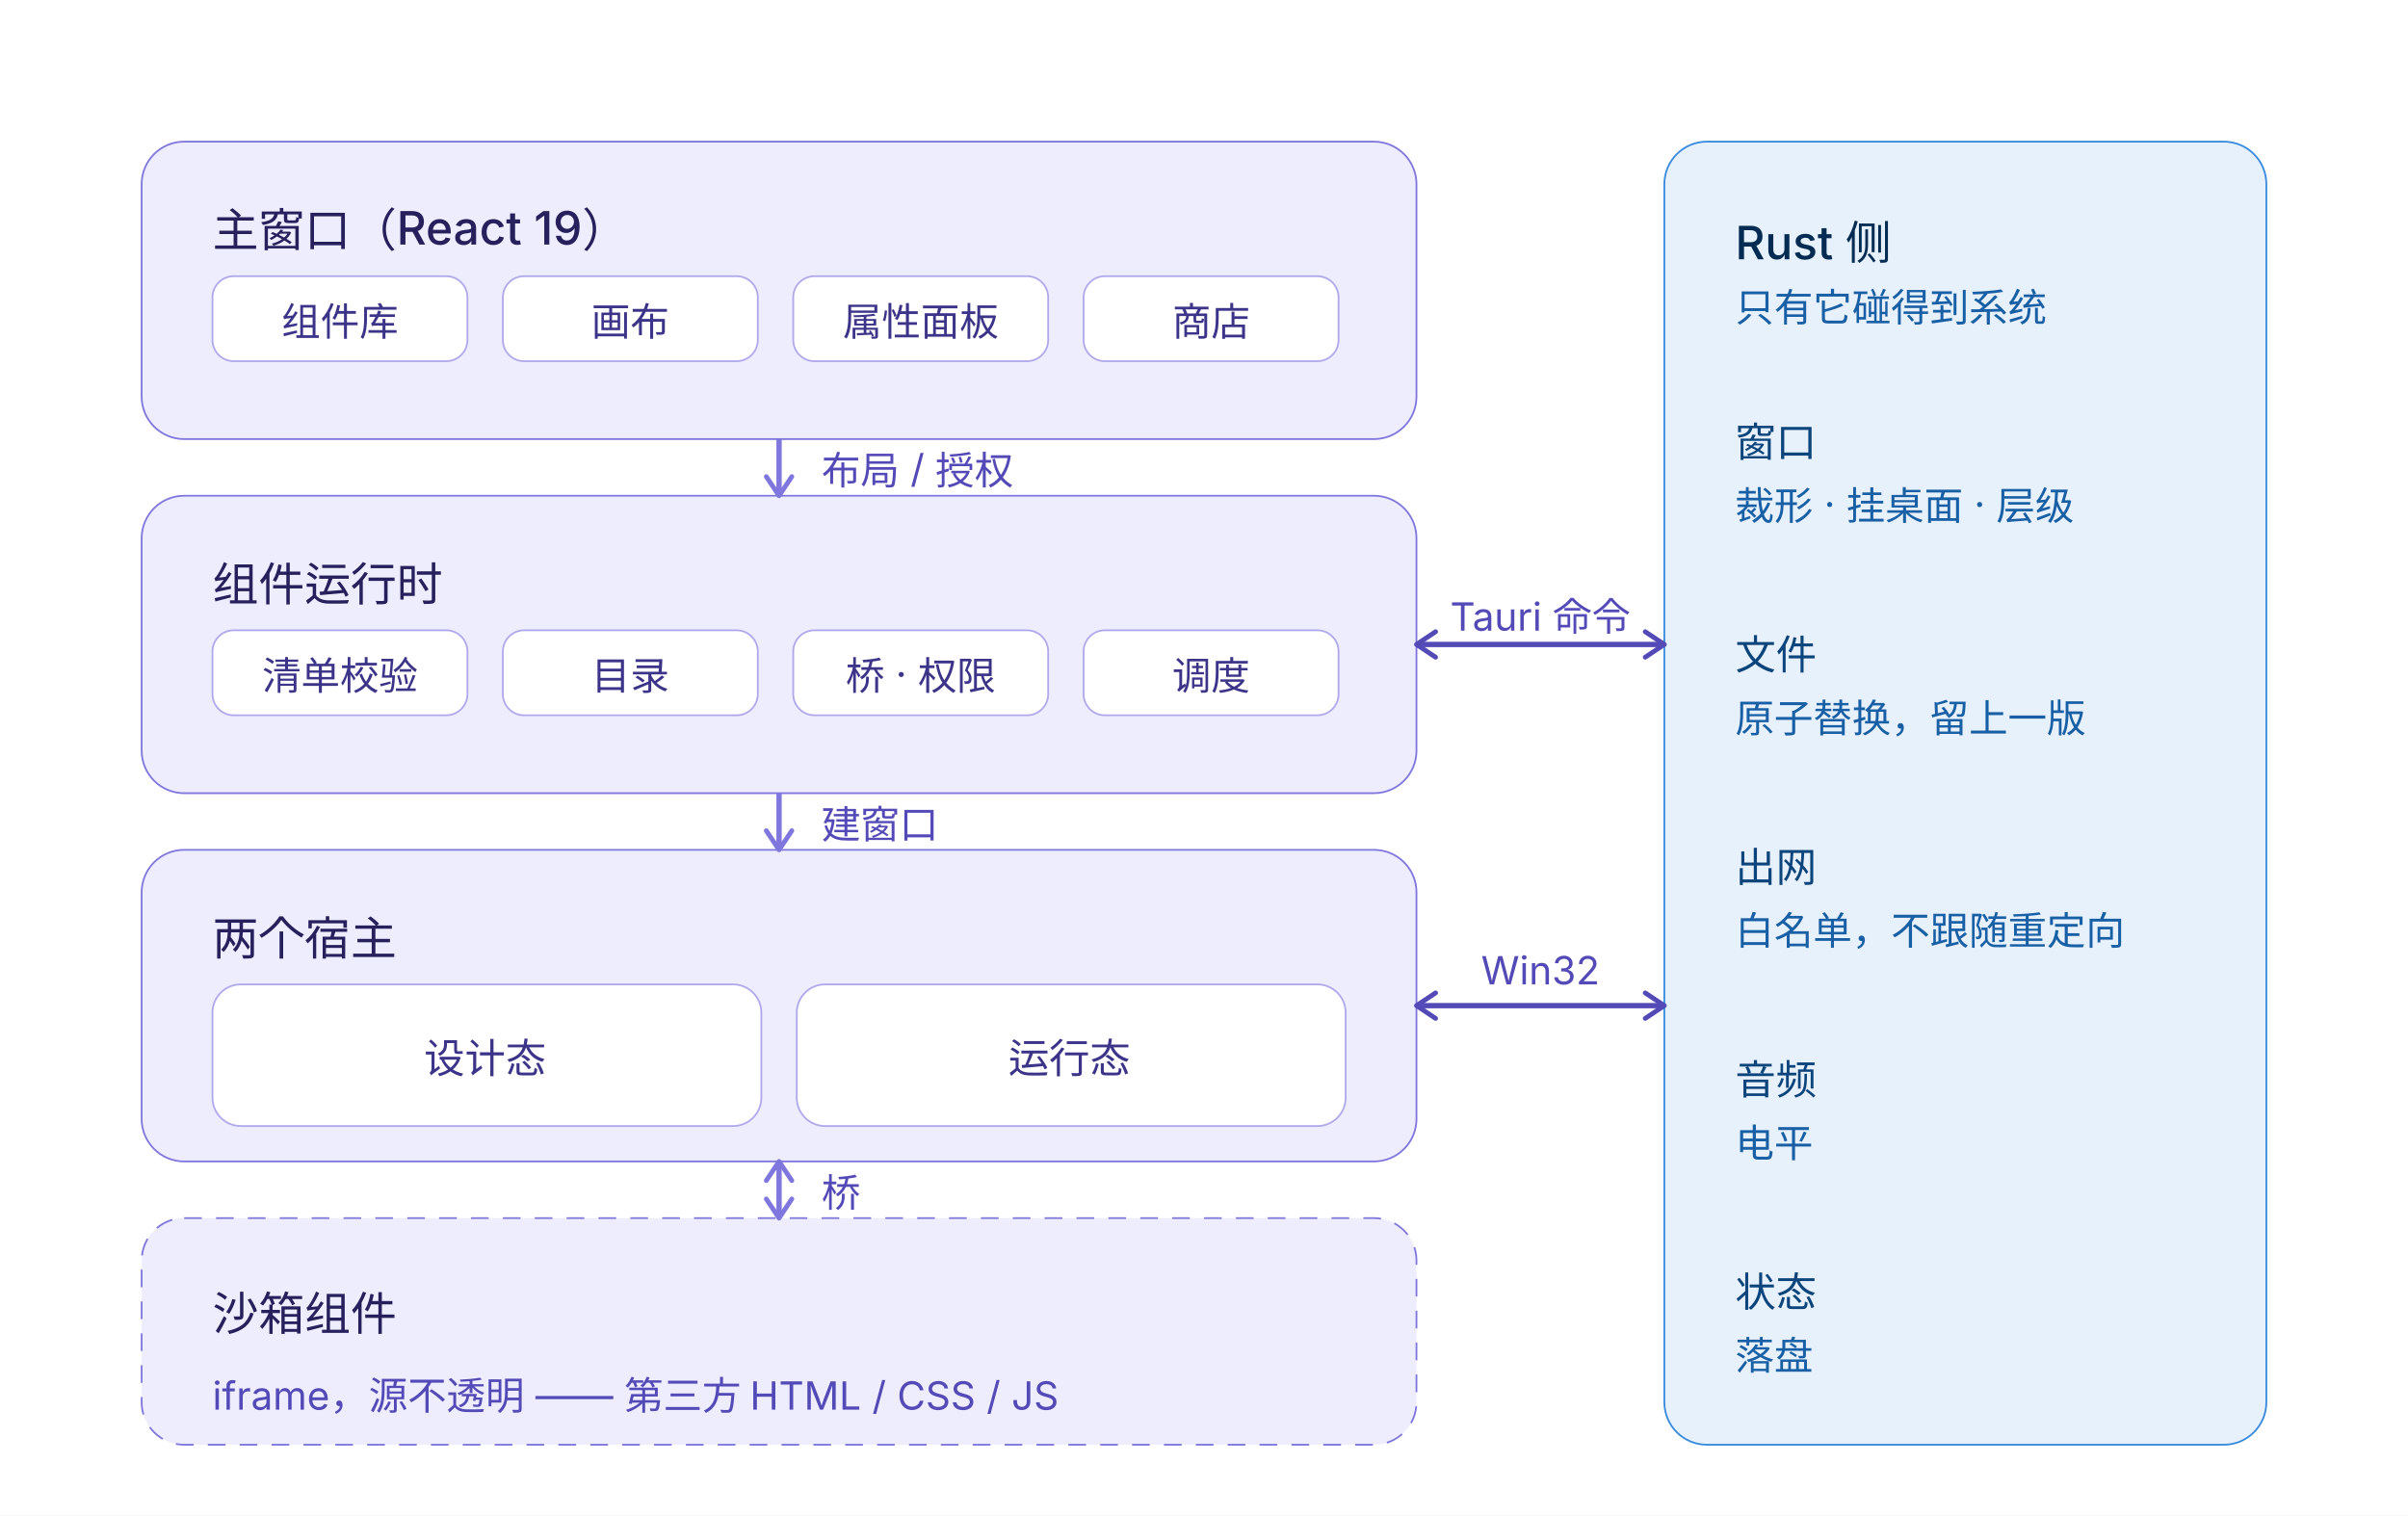
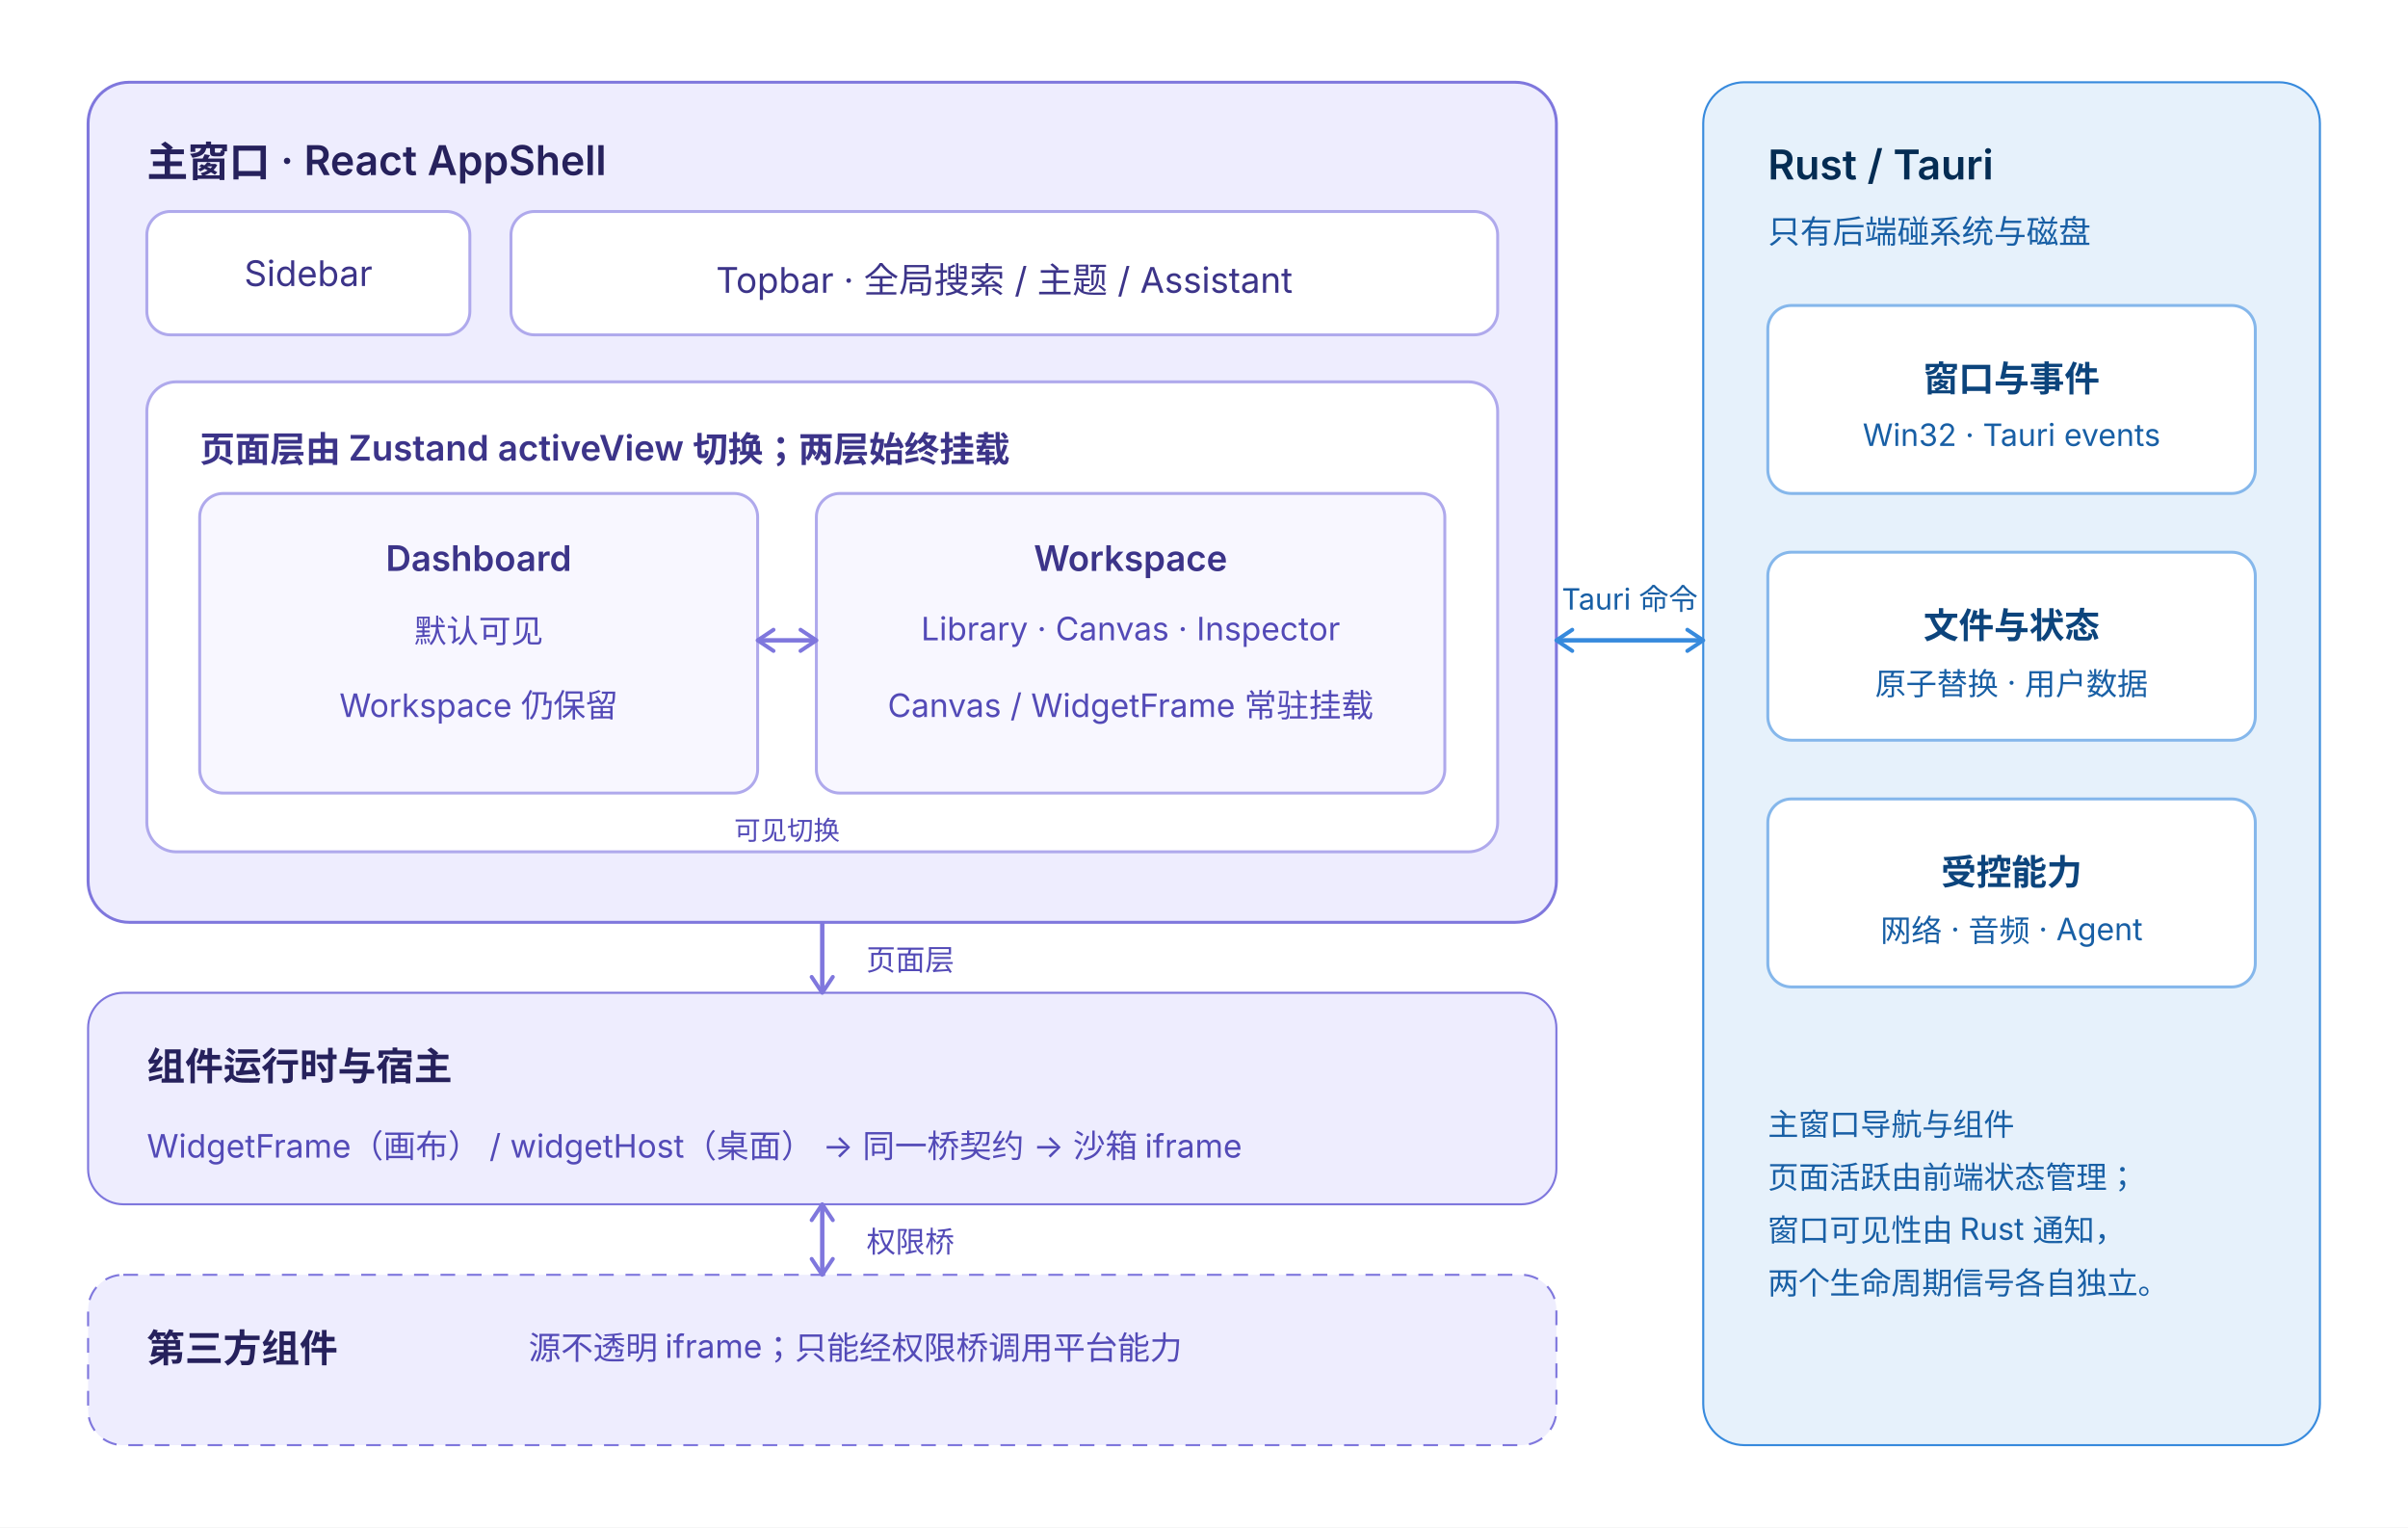
- <svg xmlns="http://www.w3.org/2000/svg" width="680" height="428" viewBox="0 0 680 428" role="img" font-family="-apple-system, BlinkMacSystemFont, 'Segoe UI', 'Noto Sans SC', 'Microsoft YaHei', sans-serif">
+ <svg xmlns="http://www.w3.org/2000/svg" width="820" height="520" viewBox="0 0 820 520" role="img" font-family="-apple-system, BlinkMacSystemFont, 'Segoe UI', 'Noto Sans SC', 'Microsoft YaHei', sans-serif">
  <defs>
    <marker id="arrow" viewBox="0 0 10 10" refX="8" refY="5" markerWidth="6" markerHeight="6" orient="auto-start-reverse">
      <path d="M2 1L8 5L2 9" fill="none" stroke="context-stroke" stroke-width="1.5" stroke-linecap="round" stroke-linejoin="round" />
    </marker>
  </defs>
-   <rect width="680" height="428" fill="#FFFFFF" />
-   <rect x="470" y="40" width="170" height="368" rx="12" fill="#E6F1FB" stroke="#378ADD" stroke-width="0.5" />
-   <text x="490" y="66" font-size="13" font-weight="500" fill="#042C53" dominant-baseline="central">Rust 侧</text>
-   <text x="490" y="86" font-size="11" fill="#185FA5" dominant-baseline="central">只有它碰得到系统</text>
-   <text x="490" y="124" font-size="11.5" font-weight="500" fill="#0C447C" dominant-baseline="central">窗口</text>
-   <text x="490" y="142" font-size="11" fill="#185FA5" dominant-baseline="central">裁形 · 挂桌面 · 层级</text>
-   <text x="490" y="184" font-size="11.5" font-weight="500" fill="#0C447C" dominant-baseline="central">文件</text>
-   <text x="490" y="202" font-size="11" fill="#185FA5" dominant-baseline="central">原子替换，留上一版</text>
-   <text x="490" y="244" font-size="11.5" font-weight="500" fill="#0C447C" dominant-baseline="central">出网</text>
-   <text x="490" y="262" font-size="11" fill="#185FA5" dominant-baseline="central">白名单，不跟随重定向</text>
-   <text x="490" y="304" font-size="11.5" font-weight="500" fill="#0C447C" dominant-baseline="central">音频</text>
-   <text x="490" y="322" font-size="11" fill="#185FA5" dominant-baseline="central">电平</text>
-   <text x="490" y="364" font-size="11.5" font-weight="500" fill="#0C447C" dominant-baseline="central">状态</text>
-   <text x="490" y="382" font-size="11" fill="#185FA5" dominant-baseline="central">落盘</text>
-   <rect x="40" y="40" width="360" height="84" rx="12" fill="#EEEDFE" stroke="#7F77DD" stroke-width="0.5" />
-   <text x="60" y="64" font-size="13" font-weight="500" fill="#26215C" dominant-baseline="central">主窗口（React 19）</text>
-   <rect x="60" y="78" width="72" height="24" rx="6" fill="#FFFFFF" stroke="#AFA9EC" stroke-width="0.5" />
-   <text x="96" y="90" font-size="11" fill="#3C3489" text-anchor="middle" dominant-baseline="central">组件库</text>
-   <rect x="142" y="78" width="72" height="24" rx="6" fill="#FFFFFF" stroke="#AFA9EC" stroke-width="0.5" />
-   <text x="178" y="90" font-size="11" fill="#3C3489" text-anchor="middle" dominant-baseline="central">画布</text>
-   <rect x="224" y="78" width="72" height="24" rx="6" fill="#FFFFFF" stroke="#AFA9EC" stroke-width="0.5" />
-   <text x="260" y="90" font-size="11" fill="#3C3489" text-anchor="middle" dominant-baseline="central">属性面板</text>
-   <rect x="306" y="78" width="72" height="24" rx="6" fill="#FFFFFF" stroke="#AFA9EC" stroke-width="0.5" />
-   <text x="342" y="90" font-size="11" fill="#3C3489" text-anchor="middle" dominant-baseline="central">商店</text>
-   <rect x="40" y="140" width="360" height="84" rx="12" fill="#EEEDFE" stroke="#7F77DD" stroke-width="0.5" />
-   <text x="60" y="164" font-size="13" font-weight="500" fill="#26215C" dominant-baseline="central">组件运行时</text>
-   <rect x="60" y="178" width="72" height="24" rx="6" fill="#FFFFFF" stroke="#AFA9EC" stroke-width="0.5" />
-   <text x="96" y="190" font-size="11" fill="#3C3489" text-anchor="middle" dominant-baseline="central">清单校验</text>
-   <rect x="142" y="178" width="72" height="24" rx="6" fill="#FFFFFF" stroke="#AFA9EC" stroke-width="0.5" />
-   <text x="178" y="190" font-size="11" fill="#3C3489" text-anchor="middle" dominant-baseline="central">目录</text>
-   <rect x="224" y="178" width="72" height="24" rx="6" fill="#FFFFFF" stroke="#AFA9EC" stroke-width="0.5" />
-   <text x="260" y="190" font-size="11" fill="#3C3489" text-anchor="middle" dominant-baseline="central">桥 · 权限</text>
-   <rect x="306" y="178" width="72" height="24" rx="6" fill="#FFFFFF" stroke="#AFA9EC" stroke-width="0.5" />
-   <text x="342" y="190" font-size="11" fill="#3C3489" text-anchor="middle" dominant-baseline="central">调度</text>
-   <rect x="40" y="240" width="360" height="88" rx="12" fill="#EEEDFE" stroke="#7F77DD" stroke-width="0.5" />
-   <text x="60" y="264" font-size="13" font-weight="500" fill="#26215C" dominant-baseline="central">两个宿主</text>
-   <rect x="60" y="278" width="155" height="40" rx="8" fill="#FFFFFF" stroke="#AFA9EC" stroke-width="0.5" />
-   <text x="137" y="298" font-size="11.5" font-weight="500" fill="#3C3489" text-anchor="middle" dominant-baseline="central">设计态</text>
-   <rect x="225" y="278" width="155" height="40" rx="8" fill="#FFFFFF" stroke="#AFA9EC" stroke-width="0.5" />
-   <text x="302" y="298" font-size="11.5" font-weight="500" fill="#3C3489" text-anchor="middle" dominant-baseline="central">运行态</text>
-   <rect x="40" y="344" width="360" height="64" rx="12" fill="#EEEDFE" stroke="#7F77DD" stroke-width="0.5" stroke-dasharray="5 4" />
-   <text x="60" y="370" font-size="13" font-weight="500" fill="#26215C" dominant-baseline="central">沙箱组件</text>
-   <text x="60" y="392" font-size="11" fill="#534AB7" dominant-baseline="central">iframe，源不透明 —— 第三方 HTML / CSS / JS</text>
-   <line x1="220" y1="124" x2="220" y2="140" stroke="#7F77DD" stroke-width="1.5" marker-end="url(#arrow)" />
-   <text x="232" y="132" font-size="11" fill="#534AB7" dominant-baseline="central">布局 / 授权</text>
-   <line x1="220" y1="224" x2="220" y2="240" stroke="#7F77DD" stroke-width="1.5" marker-end="url(#arrow)" />
-   <text x="232" y="232" font-size="11" fill="#534AB7" dominant-baseline="central">建窗口</text>
-   <line x1="220" y1="328" x2="220" y2="344" stroke="#7F77DD" stroke-width="1.5" marker-start="url(#arrow)" marker-end="url(#arrow)" />
-   <text x="232" y="336" font-size="11" fill="#534AB7" dominant-baseline="central">桥</text>
-   <line x1="400" y1="182" x2="470" y2="182" stroke="#534AB7" stroke-width="1.5" marker-start="url(#arrow)" marker-end="url(#arrow)" />
-   <text x="435" y="172" font-size="11" fill="#534AB7" text-anchor="middle" dominant-baseline="central">Tauri 命令</text>
-   <line x1="400" y1="284" x2="470" y2="284" stroke="#534AB7" stroke-width="1.5" marker-start="url(#arrow)" marker-end="url(#arrow)" />
-   <text x="435" y="274" font-size="11" fill="#534AB7" text-anchor="middle" dominant-baseline="central">Win32</text>
+   <rect width="820" height="520" fill="#FFFFFF" />
+   <rect x="30" y="28" width="500" height="286" rx="14" fill="#EEEDFE" stroke="#7F77DD" stroke-width="1" />
+   <text x="50" y="54" font-size="14" font-weight="600" fill="#26215C" dominant-baseline="central">主窗口 · React AppShell</text>
+   <rect x="50" y="72" width="110" height="42" rx="8" fill="#FFFFFF" stroke="#AFA9EC" />
+   <text x="105" y="93" font-size="12" fill="#3C3489" text-anchor="middle" dominant-baseline="central">Sidebar</text>
+   <rect x="174" y="72" width="336" height="42" rx="8" fill="#FFFFFF" stroke="#AFA9EC" />
+   <text x="342" y="93" font-size="12" fill="#3C3489" text-anchor="middle" dominant-baseline="central">Topbar · 全局搜索 / 主题 / Assistant</text>
+   <rect x="50" y="130" width="460" height="160" rx="10" fill="#FFFFFF" stroke="#AFA9EC" />
+   <text x="68" y="152" font-size="12" font-weight="600" fill="#3C3489" dominant-baseline="central">页面层由 Zustand activeView 切换；两层始终挂载</text>
+   <rect x="68" y="168" width="190" height="102" rx="8" fill="#F8F7FF" stroke="#AFA9EC" />
+   <text x="163" y="190" font-size="12" font-weight="600" fill="#3C3489" text-anchor="middle" dominant-baseline="central">Dashboard</text>
+   <text x="163" y="214" font-size="11" fill="#534AB7" text-anchor="middle" dominant-baseline="central">默认可见</text>
+   <text x="163" y="238" font-size="11" fill="#534AB7" text-anchor="middle" dominant-baseline="central">Workspace 仍保留</text>
+   <rect x="278" y="168" width="214" height="102" rx="8" fill="#F8F7FF" stroke="#AFA9EC" />
+   <text x="385" y="190" font-size="12" font-weight="600" fill="#3C3489" text-anchor="middle" dominant-baseline="central">Workspace</text>
+   <text x="385" y="214" font-size="11" fill="#534AB7" text-anchor="middle" dominant-baseline="central">Library · Canvas · Inspector</text>
+   <text x="385" y="238" font-size="11" fill="#534AB7" text-anchor="middle" dominant-baseline="central">Canvas / WidgetFrame 常驻挂载</text>
+   <line x1="258" y1="218" x2="278" y2="218" stroke="#7F77DD" stroke-width="1.5" marker-start="url(#arrow)" marker-end="url(#arrow)" />
+   <text x="268" y="282" font-size="9" fill="#534AB7" text-anchor="middle" dominant-baseline="central">可见切换</text>
+   <rect x="30" y="338" width="500" height="72" rx="12" fill="#EEEDFE" stroke="#7F77DD" stroke-width="0.7" />
+   <text x="50" y="362" font-size="13" font-weight="600" fill="#26215C" dominant-baseline="central">组件运行时与宿主</text>
+   <text x="50" y="388" font-size="11" fill="#534AB7" dominant-baseline="central">WidgetFrame（画布） / widgetHost（桌面） → 同一桥契约 → 沙箱 iframe</text>
+   <rect x="30" y="434" width="500" height="58" rx="12" fill="#EEEDFE" stroke="#7F77DD" stroke-width="0.7" stroke-dasharray="5 4" />
+   <text x="50" y="458" font-size="13" font-weight="600" fill="#26215C" dominant-baseline="central">第三方组件</text>
+   <text x="180" y="458" font-size="11" fill="#534AB7" dominant-baseline="central">源不透明 iframe；只能经权限桥调用平台能力</text>
+   <rect x="580" y="28" width="210" height="464" rx="14" fill="#E6F1FB" stroke="#378ADD" stroke-width="0.7" />
+   <text x="602" y="56" font-size="14" font-weight="600" fill="#042C53" dominant-baseline="central">Rust / Tauri</text>
+   <text x="602" y="78" font-size="11" fill="#185FA5" dominant-baseline="central">只有后端碰系统与磁盘</text>
+   <rect x="602" y="104" width="166" height="64" rx="8" fill="#FFFFFF" stroke="#85B7EB" />
+   <text x="685" y="128" font-size="12" font-weight="600" fill="#0C447C" text-anchor="middle" dominant-baseline="central">窗口与事件</text>
+   <text x="685" y="148" font-size="10.5" fill="#185FA5" text-anchor="middle" dominant-baseline="central">Win32 · Tauri events</text>
+   <rect x="602" y="188" width="166" height="64" rx="8" fill="#FFFFFF" stroke="#85B7EB" />
+   <text x="685" y="212" font-size="12" font-weight="600" fill="#0C447C" text-anchor="middle" dominant-baseline="central">文件与状态</text>
+   <text x="685" y="232" font-size="10.5" fill="#185FA5" text-anchor="middle" dominant-baseline="central">原子替换 · 用户数据</text>
+   <rect x="602" y="272" width="166" height="64" rx="8" fill="#FFFFFF" stroke="#85B7EB" />
+   <text x="685" y="296" font-size="12" font-weight="600" fill="#0C447C" text-anchor="middle" dominant-baseline="central">受控能力</text>
+   <text x="685" y="316" font-size="10.5" fill="#185FA5" text-anchor="middle" dominant-baseline="central">网络 · 音频 · Agent</text>
+   <text x="602" y="382" font-size="10.5" fill="#185FA5" dominant-baseline="central">主窗口导航与组件</text>
+   <text x="602" y="400" font-size="10.5" fill="#185FA5" dominant-baseline="central">页面活跃由前端状态管理；</text>
+   <text x="602" y="418" font-size="10.5" fill="#185FA5" dominant-baseline="central">窗口可见性由 Rust 通知，</text>
+   <text x="602" y="436" font-size="10.5" fill="#185FA5" dominant-baseline="central">两个生命周期信号各自独立。</text>
+   <line x1="530" y1="218" x2="580" y2="218" stroke="#378ADD" stroke-width="1.5" marker-start="url(#arrow)" marker-end="url(#arrow)" />
+   <text x="555" y="202" font-size="10" fill="#185FA5" text-anchor="middle" dominant-baseline="central">Tauri 命令</text>
+   <line x1="280" y1="314" x2="280" y2="338" stroke="#7F77DD" stroke-width="1.5" marker-end="url(#arrow)" />
+   <text x="295" y="326" font-size="10" fill="#534AB7" dominant-baseline="central">页面层</text>
+   <line x1="280" y1="410" x2="280" y2="434" stroke="#7F77DD" stroke-width="1.5" marker-start="url(#arrow)" marker-end="url(#arrow)" />
+   <text x="295" y="422" font-size="10" fill="#534AB7" dominant-baseline="central">权限桥</text>
</svg>
